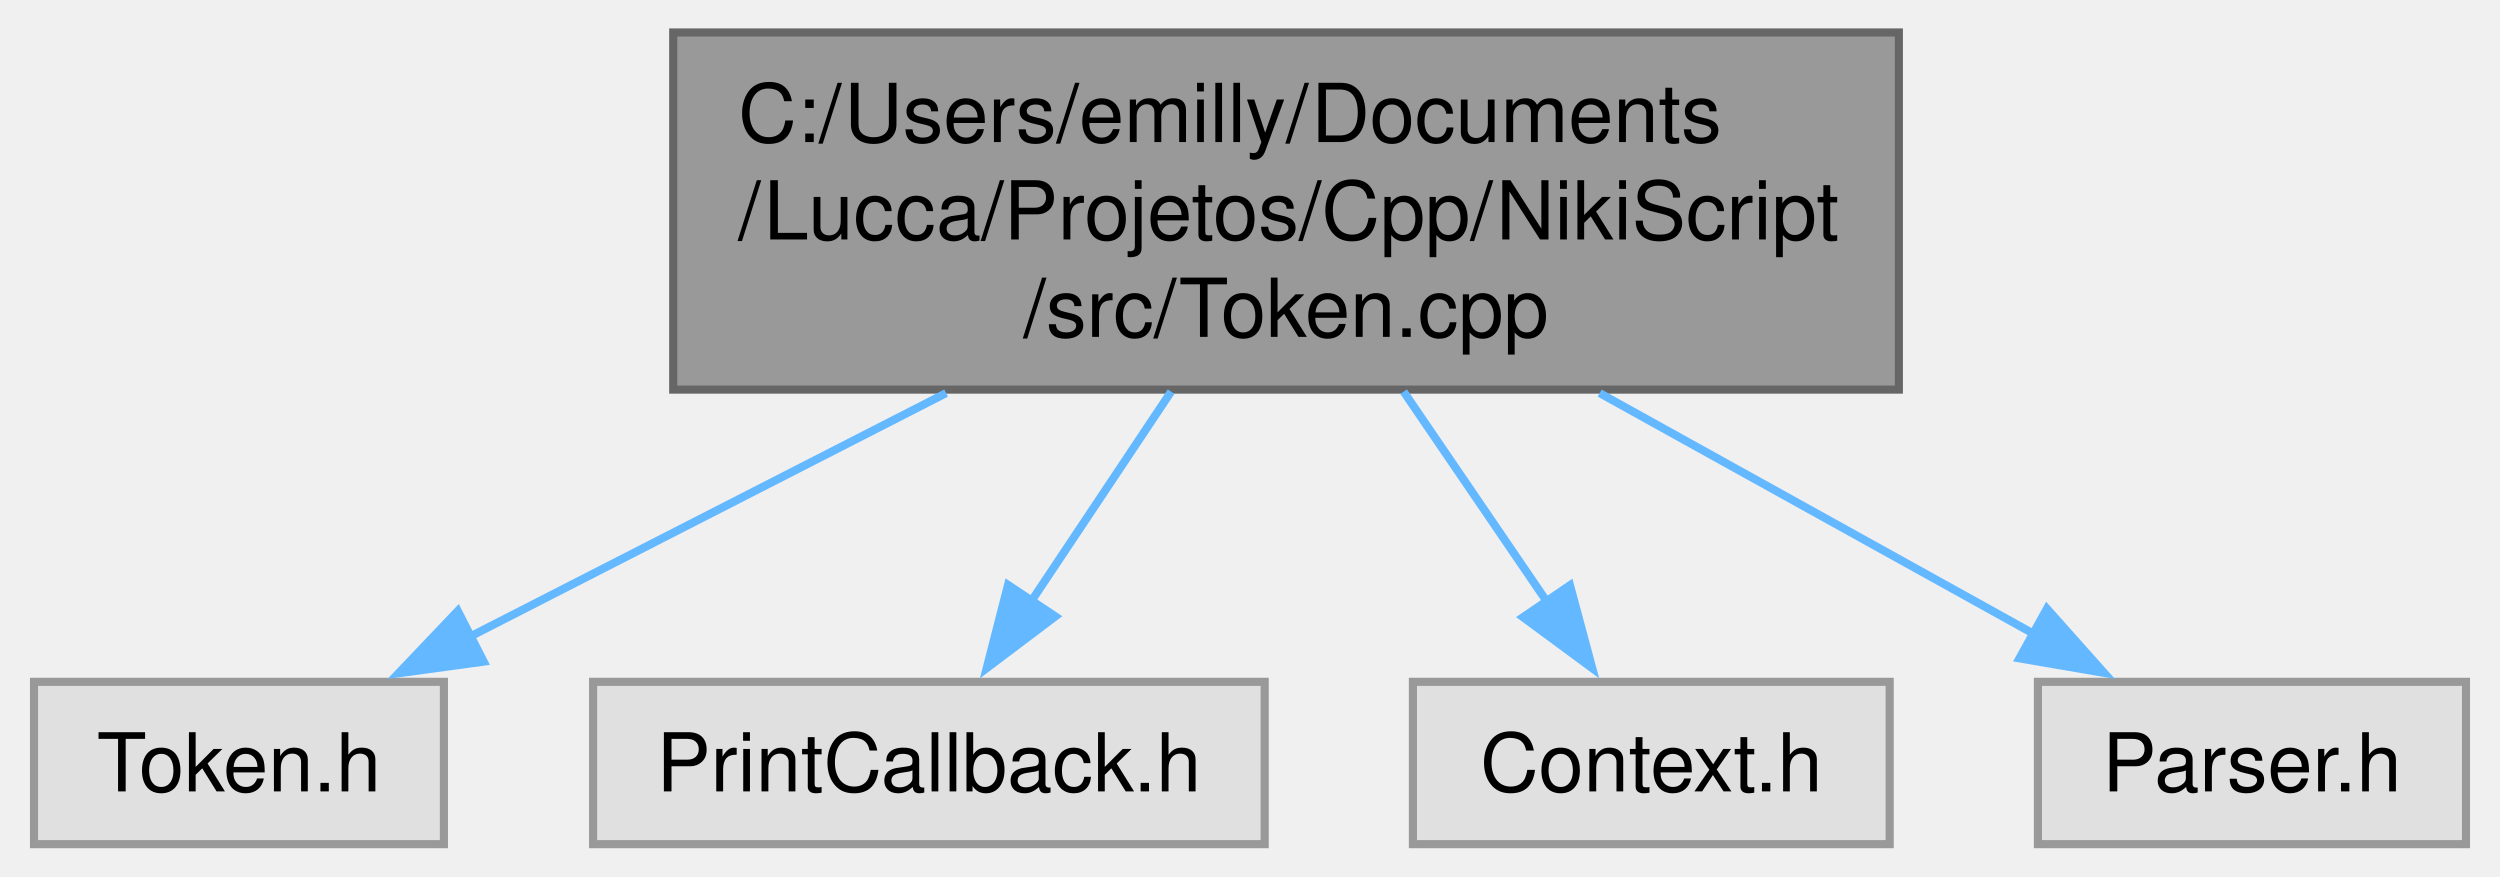
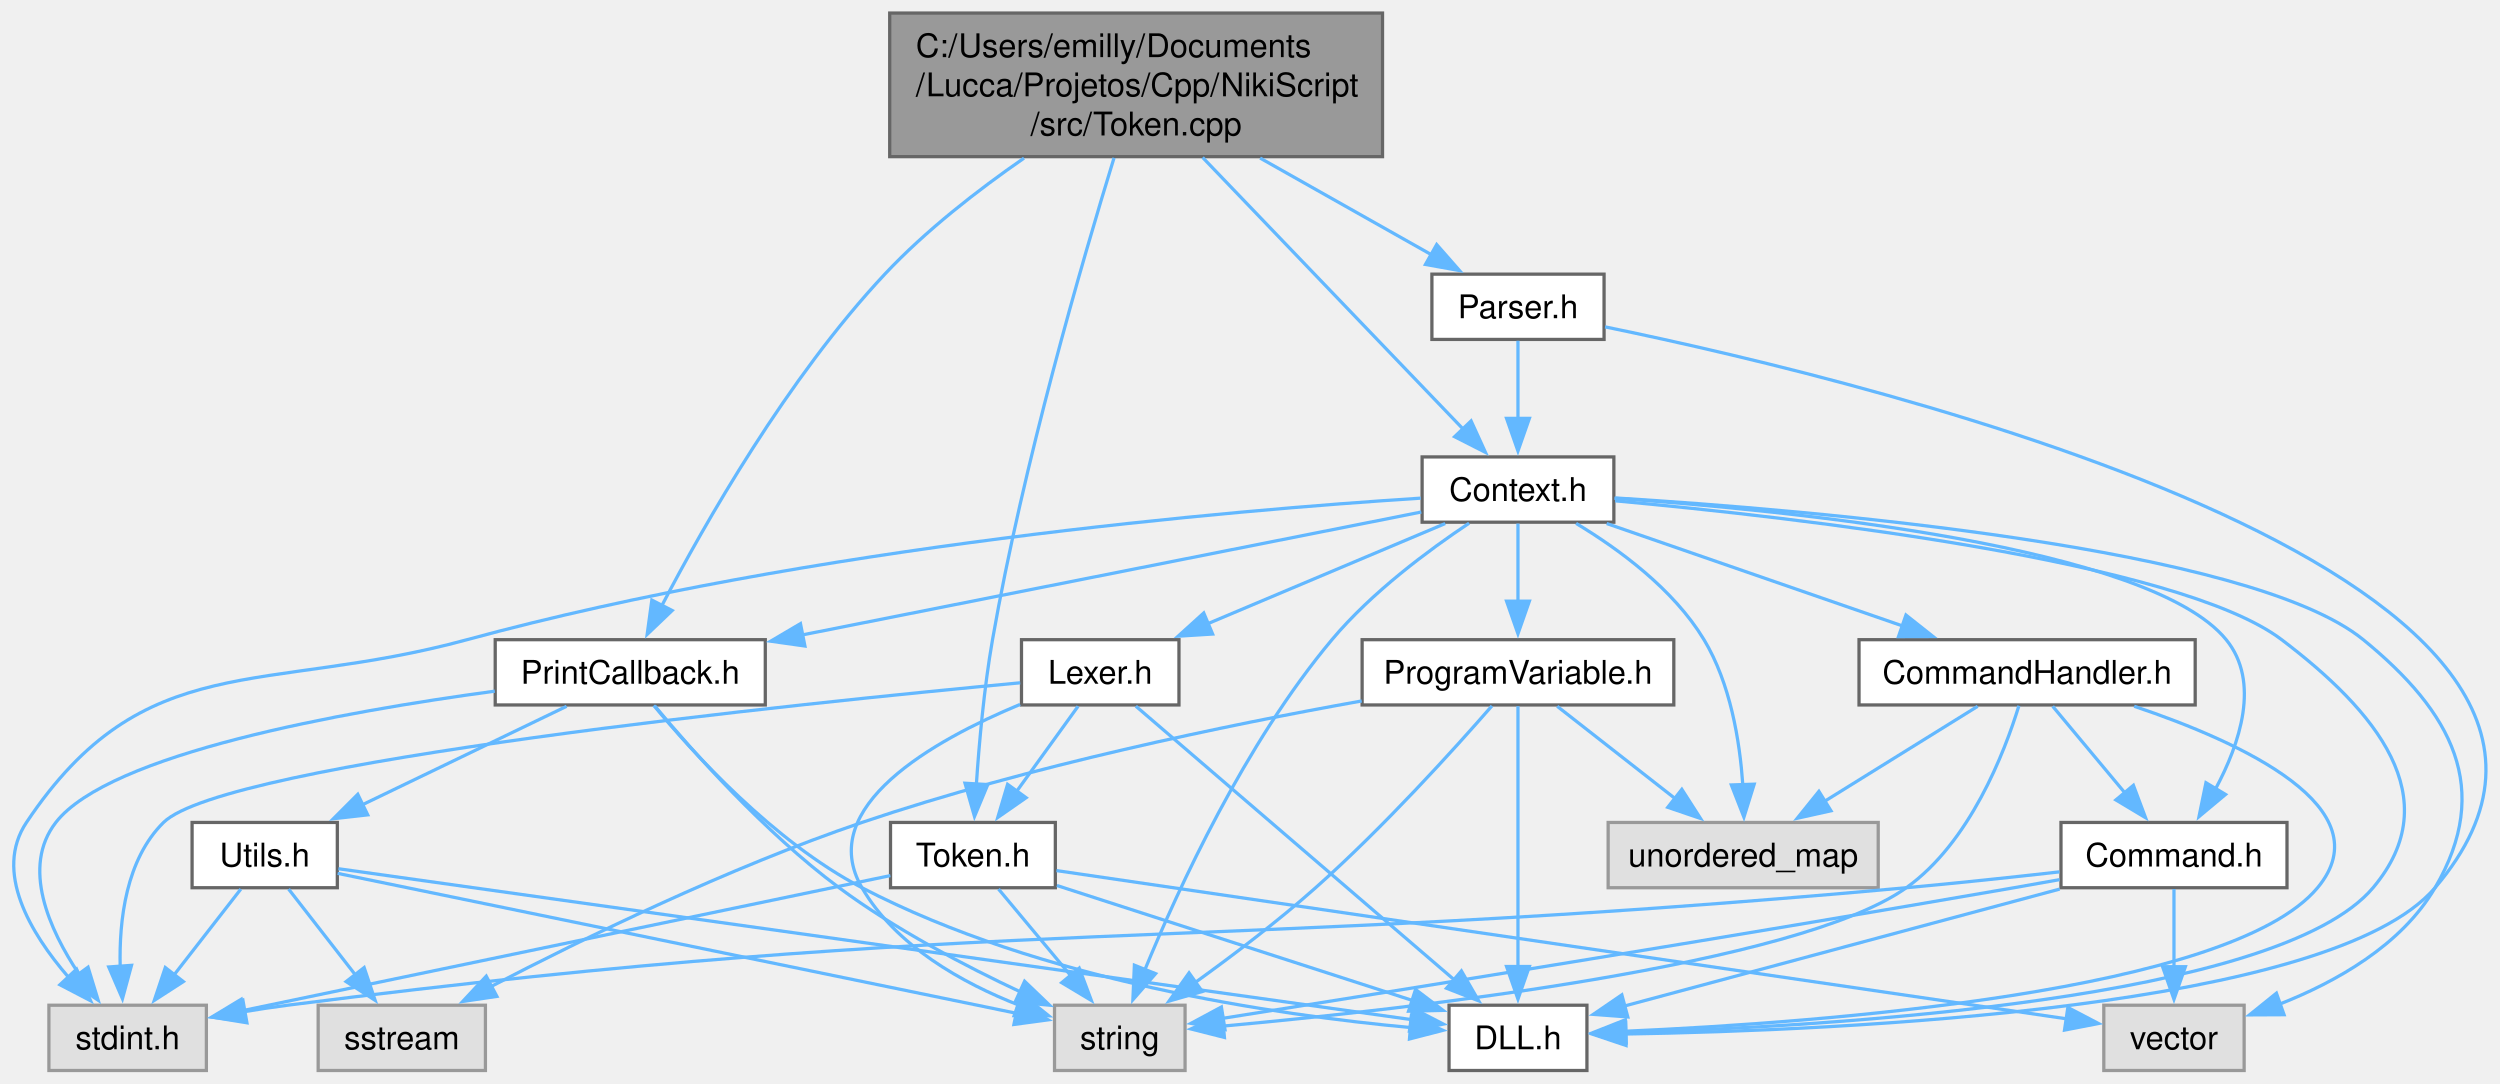
- <svg xmlns="http://www.w3.org/2000/svg" xmlns:xlink="http://www.w3.org/1999/xlink" width="308pt" height="108pt" viewBox="0.00 0.00 307.62 108.00">
-   <g id="graph0" class="graph" transform="scale(1 1) rotate(0) translate(4 104)">
+ <svg xmlns="http://www.w3.org/2000/svg" xmlns:xlink="http://www.w3.org/1999/xlink" width="766pt" height="332pt" viewBox="0.00 0.00 765.89 332.00">
+   <g id="graph0" class="graph" transform="scale(1 1) rotate(0) translate(4 328)">
    <g id="Node000001" class="node">
      <g id="a_Node000001">
        <a xlink:title=" ">
-           <polygon fill="#999999" stroke="#666666" points="229.75,-100 78.75,-100 78.75,-56 229.75,-56 229.75,-100" />
-           <text text-anchor="start" x="86.75" y="-86.5" font-family="Helvetica,sans-Serif" font-size="10.00">C:/Users/emilly/Documents</text>
-           <text text-anchor="start" x="86.75" y="-74.5" font-family="Helvetica,sans-Serif" font-size="10.00">/Lucca/Projetos/Cpp/NikiScript</text>
-           <text text-anchor="middle" x="154.25" y="-62.5" font-family="Helvetica,sans-Serif" font-size="10.00">/src/Token.cpp</text>
+           <polygon fill="#999999" stroke="#666666" points="419.55,-324 268.55,-324 268.55,-280 419.55,-280 419.55,-324" />
+           <text text-anchor="start" x="276.55" y="-310.5" font-family="Helvetica,sans-Serif" font-size="10.00">C:/Users/emilly/Documents</text>
+           <text text-anchor="start" x="276.55" y="-298.5" font-family="Helvetica,sans-Serif" font-size="10.00">/Lucca/Projetos/Cpp/NikiScript</text>
+           <text text-anchor="middle" x="344.05" y="-286.5" font-family="Helvetica,sans-Serif" font-size="10.00">/src/Token.cpp</text>
        </a>
      </g>
    </g>
    <g id="Node000002" class="node">
      <g id="a_Node000002">
-         <a xlink:title=" ">
-           <polygon fill="#e0e0e0" stroke="#999999" points="50.5,-20 0,-20 0,0 50.5,0 50.5,-20" />
-           <text text-anchor="middle" x="25.25" y="-6.5" font-family="Helvetica,sans-Serif" font-size="10.00">Token.h</text>
+         <a xlink:href="_token_8h.html" target="_top" xlink:title=" ">
+           <polygon fill="white" stroke="#666666" points="319.3,-76 268.8,-76 268.8,-56 319.3,-56 319.3,-76" />
+           <text text-anchor="middle" x="294.05" y="-62.5" font-family="Helvetica,sans-Serif" font-size="10.00">Token.h</text>
        </a>
      </g>
    </g>
    <g id="edge1_Node000001_Node000002" class="edge">
      <g id="a_edge1_Node000001_Node000002">
        <a xlink:title=" ">
-           <path fill="none" stroke="#63b8ff" d="M112.37,-55.57C93.12,-45.72 70.79,-34.3 53.55,-25.48" />
-           <polygon fill="#63b8ff" stroke="#63b8ff" points="55.4,-22.49 44.9,-21.05 52.21,-28.73 55.4,-22.49" />
+           <path fill="none" stroke="#63b8ff" d="M337.29,-279.64C327.5,-247.81 309.49,-185.9 300.05,-132 297.47,-117.27 295.96,-100.44 295.1,-87.61" />
+           <polygon fill="#63b8ff" stroke="#63b8ff" points="298.6,-87.61 294.53,-77.83 291.62,-88.02 298.6,-87.61" />
+         </a>
+       </g>
+     </g>
+     <g id="Node000007" class="node">
+       <g id="a_Node000007">
+         <a xlink:href="_print_callback_8h.html" target="_top" xlink:title=" ">
+           <polygon fill="white" stroke="#666666" points="230.43,-132 147.68,-132 147.68,-112 230.43,-112 230.43,-132" />
+           <text text-anchor="middle" x="189.05" y="-118.5" font-family="Helvetica,sans-Serif" font-size="10.00">PrintCallback.h</text>
+         </a>
+       </g>
+     </g>
+     <g id="edge6_Node000001_Node000007" class="edge">
+       <g id="a_edge6_Node000001_Node000007">
+         <a xlink:title=" ">
+           <path fill="none" stroke="#63b8ff" d="M309.7,-279.55C295.54,-269.75 279.57,-257.35 267.05,-244 237.26,-212.22 211.88,-167.62 198.71,-142.39" />
+           <polygon fill="#63b8ff" stroke="#63b8ff" points="201.9,-140.94 194.24,-133.63 195.67,-144.13 201.9,-140.94" />
+         </a>
+       </g>
+     </g>
+     <g id="Node000010" class="node">
+       <g id="a_Node000010">
+         <a xlink:href="_context_8h.html" target="_top" xlink:title=" ">
+           <polygon fill="white" stroke="#666666" points="490.43,-188 431.68,-188 431.68,-168 490.43,-168 490.43,-188" />
+           <text text-anchor="middle" x="461.05" y="-174.5" font-family="Helvetica,sans-Serif" font-size="10.00">Context.h</text>
+         </a>
+       </g>
+     </g>
+     <g id="edge15_Node000001_Node000010" class="edge">
+       <g id="a_edge15_Node000001_Node000010">
+         <a xlink:title=" ">
+           <path fill="none" stroke="#63b8ff" d="M364.43,-279.75C387.11,-256.11 423.31,-218.36 444.37,-196.4" />
+           <polygon fill="#63b8ff" stroke="#63b8ff" points="446.69,-199.03 451.09,-189.39 441.64,-194.19 446.69,-199.03" />
+         </a>
+       </g>
+     </g>
+     <g id="Node000016" class="node">
+       <g id="a_Node000016">
+         <a xlink:href="_parser_8h.html" target="_top" xlink:title=" ">
+           <polygon fill="white" stroke="#666666" points="487.43,-244 434.68,-244 434.68,-224 487.43,-224 487.43,-244" />
+           <text text-anchor="middle" x="461.05" y="-230.5" font-family="Helvetica,sans-Serif" font-size="10.00">Parser.h</text>
+         </a>
+       </g>
+     </g>
+     <g id="edge42_Node000001_Node000016" class="edge">
+       <g id="a_edge42_Node000001_Node000016">
+         <a xlink:title=" ">
+           <path fill="none" stroke="#63b8ff" d="M382.04,-279.57C399.17,-269.91 418.99,-258.73 434.49,-249.98" />
+           <polygon fill="#63b8ff" stroke="#63b8ff" points="436.14,-253.07 443.13,-245.11 432.7,-246.97 436.14,-253.07" />
        </a>
      </g>
    </g>
    <g id="Node000003" class="node">
      <g id="a_Node000003">
        <a xlink:title=" ">
-           <polygon fill="#e0e0e0" stroke="#999999" points="151.62,-20 68.88,-20 68.88,0 151.62,0 151.62,-20" />
-           <text text-anchor="middle" x="110.25" y="-6.5" font-family="Helvetica,sans-Serif" font-size="10.00">PrintCallback.h</text>
-         </a>
-       </g>
-     </g>
-     <g id="edge2_Node000001_Node000003" class="edge">
-       <g id="a_edge2_Node000001_Node000003">
-         <a xlink:title=" ">
-           <path fill="none" stroke="#63b8ff" d="M140.09,-55.75C134.5,-47.38 128.15,-37.85 122.74,-29.74" />
-           <polygon fill="#63b8ff" stroke="#63b8ff" points="125.83,-28.06 117.37,-21.68 120,-31.94 125.83,-28.06" />
+           <polygon fill="#e0e0e0" stroke="#999999" points="59.18,-20 10.93,-20 10.93,0 59.18,0 59.18,-20" />
+           <text text-anchor="middle" x="35.05" y="-6.5" font-family="Helvetica,sans-Serif" font-size="10.00">stdint.h</text>
+         </a>
+       </g>
+     </g>
+     <g id="edge2_Node000002_Node000003" class="edge">
+       <g id="a_edge2_Node000002_Node000003">
+         <a xlink:title=" ">
+           <path fill="none" stroke="#63b8ff" d="M268.75,-59.72C222.36,-50.05 123.61,-29.46 70.54,-18.4" />
+           <polygon fill="#63b8ff" stroke="#63b8ff" points="71.31,-14.98 60.81,-16.37 69.88,-21.84 71.31,-14.98" />
        </a>
      </g>
    </g>
    <g id="Node000004" class="node">
      <g id="a_Node000004">
        <a xlink:title=" ">
-           <polygon fill="#e0e0e0" stroke="#999999" points="228.62,-20 169.88,-20 169.88,0 228.62,0 228.62,-20" />
-           <text text-anchor="middle" x="199.25" y="-6.5" font-family="Helvetica,sans-Serif" font-size="10.00">Context.h</text>
-         </a>
-       </g>
-     </g>
-     <g id="edge3_Node000001_Node000004" class="edge">
-       <g id="a_edge3_Node000001_Node000004">
-         <a xlink:title=" ">
-           <path fill="none" stroke="#63b8ff" d="M168.74,-55.75C174.44,-47.38 180.95,-37.85 186.48,-29.74" />
-           <polygon fill="#63b8ff" stroke="#63b8ff" points="189.23,-31.9 191.98,-21.67 183.45,-27.96 189.23,-31.9" />
+           <polygon fill="#e0e0e0" stroke="#999999" points="359.05,-20 319.05,-20 319.05,0 359.05,0 359.05,-20" />
+           <text text-anchor="middle" x="339.05" y="-6.5" font-family="Helvetica,sans-Serif" font-size="10.00">string</text>
+         </a>
+       </g>
+     </g>
+     <g id="edge3_Node000002_Node000004" class="edge">
+       <g id="a_edge3_Node000002_Node000004">
+         <a xlink:title=" ">
+           <path fill="none" stroke="#63b8ff" d="M301.89,-55.59C308.02,-48.24 316.72,-37.8 324.17,-28.87" />
+           <polygon fill="#63b8ff" stroke="#63b8ff" points="326.62,-31.38 330.34,-21.46 321.25,-26.9 326.62,-31.38" />
        </a>
      </g>
    </g>
    <g id="Node000005" class="node">
      <g id="a_Node000005">
        <a xlink:title=" ">
-           <polygon fill="#e0e0e0" stroke="#999999" points="299.62,-20 246.88,-20 246.88,0 299.62,0 299.62,-20" />
-           <text text-anchor="middle" x="273.25" y="-6.5" font-family="Helvetica,sans-Serif" font-size="10.00">Parser.h</text>
-         </a>
-       </g>
-     </g>
-     <g id="edge4_Node000001_Node000005" class="edge">
-       <g id="a_edge4_Node000001_Node000005">
-         <a xlink:title=" ">
-           <path fill="none" stroke="#63b8ff" d="M192.89,-55.57C210.48,-45.81 230.86,-34.51 246.69,-25.73" />
-           <polygon fill="#63b8ff" stroke="#63b8ff" points="247.99,-29.01 255.04,-21.1 244.6,-22.89 247.99,-29.01" />
+           <polygon fill="#e0e0e0" stroke="#999999" points="683.55,-20 640.55,-20 640.55,0 683.55,0 683.55,-20" />
+           <text text-anchor="middle" x="662.05" y="-6.5" font-family="Helvetica,sans-Serif" font-size="10.00">vector</text>
+         </a>
+       </g>
+     </g>
+     <g id="edge4_Node000002_Node000005" class="edge">
+       <g id="a_edge4_Node000002_Node000005">
+         <a xlink:title=" ">
+           <path fill="none" stroke="#63b8ff" d="M319.64,-61.25C384.8,-51.68 556.94,-26.42 629.29,-15.81" />
+           <polygon fill="#63b8ff" stroke="#63b8ff" points="629.53,-19.31 638.91,-14.4 628.51,-12.38 629.53,-19.31" />
+         </a>
+       </g>
+     </g>
+     <g id="Node000006" class="node">
+       <g id="a_Node000006">
+         <a xlink:href="_d_l_l_8h.html" target="_top" xlink:title=" ">
+           <polygon fill="white" stroke="#666666" points="482.18,-20 439.93,-20 439.93,0 482.18,0 482.18,-20" />
+           <text text-anchor="middle" x="461.05" y="-6.5" font-family="Helvetica,sans-Serif" font-size="10.00">DLL.h</text>
+         </a>
+       </g>
+     </g>
+     <g id="edge5_Node000002_Node000006" class="edge">
+       <g id="a_edge5_Node000002_Node000006">
+         <a xlink:title=" ">
+           <path fill="none" stroke="#63b8ff" d="M319.78,-56.68C349.04,-47.22 396.85,-31.76 428.63,-21.49" />
+           <polygon fill="#63b8ff" stroke="#63b8ff" points="429.67,-24.83 438.11,-18.42 427.52,-18.17 429.67,-24.83" />
+         </a>
+       </g>
+     </g>
+     <g id="edge7_Node000007_Node000003" class="edge">
+       <g id="a_edge7_Node000007_Node000003">
+         <a xlink:title=" ">
+           <path fill="none" stroke="#63b8ff" d="M147.55,-116.23C100.87,-109.92 29.4,-97.05 13.05,-76 2.47,-62.37 10.91,-43.36 20.23,-29.41" />
+           <polygon fill="#63b8ff" stroke="#63b8ff" points="22.92,-31.66 26.02,-21.53 17.28,-27.52 22.92,-31.66" />
+         </a>
+       </g>
+     </g>
+     <g id="edge8_Node000007_Node000004" class="edge">
+       <g id="a_edge8_Node000007_Node000004">
+         <a xlink:title=" ">
+           <path fill="none" stroke="#63b8ff" d="M196.57,-111.7C207.81,-98.21 230.15,-72.97 253.05,-56 270.32,-43.21 291.73,-31.99 308.86,-23.96" />
+           <polygon fill="#63b8ff" stroke="#63b8ff" points="309.88,-27.34 317.53,-20.01 306.98,-20.97 309.88,-27.34" />
+         </a>
+       </g>
+     </g>
+     <g id="edge9_Node000007_Node000006" class="edge">
+       <g id="a_edge9_Node000007_Node000006">
+         <a xlink:title=" ">
+           <path fill="none" stroke="#63b8ff" d="M196.27,-111.84C208.04,-97.58 232.79,-70.22 260.05,-56 314.74,-27.48 386.97,-16.96 428.29,-13.14" />
+           <polygon fill="#63b8ff" stroke="#63b8ff" points="428.39,-16.64 438.07,-12.31 427.81,-9.66 428.39,-16.64" />
+         </a>
+       </g>
+     </g>
+     <g id="Node000008" class="node">
+       <g id="a_Node000008">
+         <a xlink:href="_utils_8h.html" target="_top" xlink:title=" ">
+           <polygon fill="white" stroke="#666666" points="99.3,-76 54.8,-76 54.8,-56 99.3,-56 99.3,-76" />
+           <text text-anchor="middle" x="77.05" y="-62.5" font-family="Helvetica,sans-Serif" font-size="10.00">Utils.h</text>
+         </a>
+       </g>
+     </g>
+     <g id="edge10_Node000007_Node000008" class="edge">
+       <g id="a_edge10_Node000007_Node000008">
+         <a xlink:title=" ">
+           <path fill="none" stroke="#63b8ff" d="M169.55,-111.59C152.31,-103.28 126.9,-91.03 107.07,-81.47" />
+           <polygon fill="#63b8ff" stroke="#63b8ff" points="108.61,-78.33 98.08,-77.14 105.57,-84.63 108.61,-78.33" />
+         </a>
+       </g>
+     </g>
+     <g id="edge11_Node000008_Node000003" class="edge">
+       <g id="a_edge11_Node000008_Node000003">
+         <a xlink:title=" ">
+           <path fill="none" stroke="#63b8ff" d="M69.74,-55.59C64.08,-48.32 56.07,-38.02 49.17,-29.15" />
+           <polygon fill="#63b8ff" stroke="#63b8ff" points="52.12,-27.24 43.22,-21.49 46.59,-31.54 52.12,-27.24" />
+         </a>
+       </g>
+     </g>
+     <g id="edge12_Node000008_Node000004" class="edge">
+       <g id="a_edge12_Node000008_Node000004">
+         <a xlink:title=" ">
+           <path fill="none" stroke="#63b8ff" d="M99.39,-60.4C145.99,-50.79 253.66,-28.6 307.38,-17.53" />
+           <polygon fill="#63b8ff" stroke="#63b8ff" points="308.02,-20.97 317.11,-15.52 306.61,-14.11 308.02,-20.97" />
+         </a>
+       </g>
+     </g>
+     <g id="edge14_Node000008_Node000006" class="edge">
+       <g id="a_edge14_Node000008_Node000006">
+         <a xlink:title=" ">
+           <path fill="none" stroke="#63b8ff" d="M99.64,-61.82C164.65,-52.68 352.41,-26.28 428.47,-15.58" />
+           <polygon fill="#63b8ff" stroke="#63b8ff" points="428.77,-19.07 438.19,-14.22 427.8,-12.14 428.77,-19.07" />
+         </a>
+       </g>
+     </g>
+     <g id="Node000009" class="node">
+       <g id="a_Node000009">
+         <a xlink:title=" ">
+           <polygon fill="#e0e0e0" stroke="#999999" points="144.68,-20 93.43,-20 93.43,0 144.68,0 144.68,-20" />
+           <text text-anchor="middle" x="119.05" y="-6.5" font-family="Helvetica,sans-Serif" font-size="10.00">sstream</text>
+         </a>
+       </g>
+     </g>
+     <g id="edge13_Node000008_Node000009" class="edge">
+       <g id="a_edge13_Node000008_Node000009">
+         <a xlink:title=" ">
+           <path fill="none" stroke="#63b8ff" d="M84.37,-55.59C90.03,-48.32 98.04,-38.02 104.94,-29.15" />
+           <polygon fill="#63b8ff" stroke="#63b8ff" points="107.52,-31.54 110.89,-21.49 101.99,-27.24 107.52,-31.54" />
+         </a>
+       </g>
+     </g>
+     <g id="edge17_Node000010_Node000003" class="edge">
+       <g id="a_edge17_Node000010_Node000003">
+         <a xlink:title=" ">
+           <path fill="none" stroke="#63b8ff" d="M431.25,-175.37C373.8,-171.67 244.16,-160.64 139.05,-132 76.38,-114.92 40.13,-130.02 4.05,-76 -5.99,-60.96 5.21,-42.17 16.85,-28.67" />
+           <polygon fill="#63b8ff" stroke="#63b8ff" points="19.41,-31.06 23.7,-21.38 14.3,-26.27 19.41,-31.06" />
+         </a>
+       </g>
+     </g>
+     <g id="edge18_Node000010_Node000004" class="edge">
+       <g id="a_edge18_Node000010_Node000004">
+         <a xlink:title=" ">
+           <path fill="none" stroke="#63b8ff" d="M446.08,-167.7C433.69,-159.45 416.2,-146.49 404.05,-132 377.47,-100.29 357.06,-55.98 346.67,-30.71" />
+           <polygon fill="#63b8ff" stroke="#63b8ff" points="350.02,-29.67 343.06,-21.68 343.52,-32.26 350.02,-29.67" />
+         </a>
+       </g>
+     </g>
+     <g id="edge16_Node000010_Node000005" class="edge">
+       <g id="a_edge16_Node000010_Node000005">
+         <a xlink:title=" ">
+           <path fill="none" stroke="#63b8ff" d="M490.89,-175.43C551.31,-171.69 685.31,-160.34 720.05,-132 747.3,-109.77 759.81,-86.35 742.05,-56 731.73,-38.34 711.64,-27.08 694.18,-20.24" />
+           <polygon fill="#63b8ff" stroke="#63b8ff" points="695.78,-17.09 685.19,-17.04 693.44,-23.69 695.78,-17.09" />
+         </a>
+       </g>
+     </g>
+     <g id="edge41_Node000010_Node000006" class="edge">
+       <g id="a_edge41_Node000010_Node000006">
+         <a xlink:title=" ">
+           <path fill="none" stroke="#63b8ff" d="M490.81,-174.55C546.4,-169.45 663.24,-156.11 695.05,-132 723.74,-110.26 746.25,-83.52 723.05,-56 694.06,-21.6 557.31,-13.5 493.71,-11.59" />
+           <polygon fill="#63b8ff" stroke="#63b8ff" points="493.98,-8.09 483.89,-11.33 493.8,-15.09 493.98,-8.09" />
+         </a>
+       </g>
+     </g>
+     <g id="edge30_Node000010_Node000007" class="edge">
+       <g id="a_edge30_Node000010_Node000007">
+         <a xlink:title=" ">
+           <path fill="none" stroke="#63b8ff" d="M431.43,-171.12C385.96,-162.09 298.31,-144.69 241.81,-133.47" />
+           <polygon fill="#63b8ff" stroke="#63b8ff" points="242.57,-130.06 232.08,-131.54 241.21,-136.92 242.57,-130.06" />
+         </a>
+       </g>
+     </g>
+     <g id="Node000011" class="node">
+       <g id="a_Node000011">
+         <a xlink:title=" ">
+           <polygon fill="#e0e0e0" stroke="#999999" points="571.43,-76 488.68,-76 488.68,-56 571.43,-56 571.43,-76" />
+           <text text-anchor="middle" x="530.05" y="-62.5" font-family="Helvetica,sans-Serif" font-size="10.00">unordered_map</text>
+         </a>
+       </g>
+     </g>
+     <g id="edge19_Node000010_Node000011" class="edge">
+       <g id="a_edge19_Node000010_Node000011">
+         <a xlink:title=" ">
+           <path fill="none" stroke="#63b8ff" d="M478.86,-167.63C491.82,-159.84 508.68,-147.55 518.05,-132 526.14,-118.59 529.01,-101.02 529.94,-87.53" />
+           <polygon fill="#63b8ff" stroke="#63b8ff" points="533.43,-87.73 530.28,-77.62 526.43,-87.49 533.43,-87.73" />
+         </a>
+       </g>
+     </g>
+     <g id="Node000012" class="node">
+       <g id="a_Node000012">
+         <a xlink:href="_command_8h.html" target="_top" xlink:title=" ">
+           <polygon fill="white" stroke="#666666" points="696.68,-76 627.43,-76 627.43,-56 696.68,-56 696.68,-76" />
+           <text text-anchor="middle" x="662.05" y="-62.5" font-family="Helvetica,sans-Serif" font-size="10.00">Command.h</text>
+         </a>
+       </g>
+     </g>
+     <g id="edge20_Node000010_Node000012" class="edge">
+       <g id="a_edge20_Node000010_Node000012">
+         <a xlink:title=" ">
+           <path fill="none" stroke="#63b8ff" d="M490.59,-175.34C544.33,-171.64 654.74,-160.65 678.05,-132 688.58,-119.07 682.28,-100.22 674.72,-86.15" />
+           <polygon fill="#63b8ff" stroke="#63b8ff" points="677.85,-84.58 669.72,-77.79 671.85,-88.17 677.85,-84.58" />
+         </a>
+       </g>
+     </g>
+     <g id="Node000013" class="node">
+       <g id="a_Node000013">
+         <a xlink:href="_command_handler_8h.html" target="_top" xlink:title=" ">
+           <polygon fill="white" stroke="#666666" points="668.55,-132 565.55,-132 565.55,-112 668.55,-112 668.55,-132" />
+           <text text-anchor="middle" x="617.05" y="-118.5" font-family="Helvetica,sans-Serif" font-size="10.00">CommandHandler.h</text>
+         </a>
+       </g>
+     </g>
+     <g id="edge25_Node000010_Node000013" class="edge">
+       <g id="a_edge25_Node000010_Node000013">
+         <a xlink:title=" ">
+           <path fill="none" stroke="#63b8ff" d="M488.23,-167.59C513.35,-158.9 550.93,-145.89 579.03,-136.16" />
+           <polygon fill="#63b8ff" stroke="#63b8ff" points="579.93,-139.55 588.24,-132.97 577.64,-132.94 579.93,-139.55" />
+         </a>
+       </g>
+     </g>
+     <g id="Node000014" class="node">
+       <g id="a_Node000014">
+         <a xlink:href="_program_variable_8h.html" target="_top" xlink:title=" ">
+           <polygon fill="white" stroke="#666666" points="508.8,-132 413.3,-132 413.3,-112 508.8,-112 508.8,-132" />
+           <text text-anchor="middle" x="461.05" y="-118.5" font-family="Helvetica,sans-Serif" font-size="10.00">ProgramVariable.h</text>
+         </a>
+       </g>
+     </g>
+     <g id="edge31_Node000010_Node000014" class="edge">
+       <g id="a_edge31_Node000010_Node000014">
+         <a xlink:title=" ">
+           <path fill="none" stroke="#63b8ff" d="M461.05,-167.59C461.05,-161.01 461.05,-151.96 461.05,-143.73" />
+           <polygon fill="#63b8ff" stroke="#63b8ff" points="464.55,-143.81 461.05,-133.81 457.55,-143.81 464.55,-143.81" />
+         </a>
+       </g>
+     </g>
+     <g id="Node000015" class="node">
+       <g id="a_Node000015">
+         <a xlink:href="_lexer_8h.html" target="_top" xlink:title=" ">
+           <polygon fill="white" stroke="#666666" points="357.18,-132 308.93,-132 308.93,-112 357.18,-112 357.18,-132" />
+           <text text-anchor="middle" x="333.05" y="-118.5" font-family="Helvetica,sans-Serif" font-size="10.00">Lexer.h</text>
+         </a>
+       </g>
+     </g>
+     <g id="edge36_Node000010_Node000015" class="edge">
+       <g id="a_edge36_Node000010_Node000015">
+         <a xlink:title=" ">
+           <path fill="none" stroke="#63b8ff" d="M438.76,-167.59C418.69,-159.13 388.94,-146.58 366.1,-136.94" />
+           <polygon fill="#63b8ff" stroke="#63b8ff" points="367.49,-133.73 356.92,-133.07 364.77,-140.18 367.49,-133.73" />
+         </a>
+       </g>
+     </g>
+     <g id="edge23_Node000012_Node000003" class="edge">
+       <g id="a_edge23_Node000012_Node000003">
+         <a xlink:title=" ">
+           <path fill="none" stroke="#63b8ff" d="M626.97,-60.86C612.46,-59.22 595.46,-57.4 580.05,-56 359.94,-35.94 303.3,-48.01 84.05,-20 79.69,-19.44 75.13,-18.75 70.61,-18" />
+           <polygon fill="#63b8ff" stroke="#63b8ff" points="71.6,-14.62 61.14,-16.32 70.38,-21.51 71.6,-14.62" />
+         </a>
+       </g>
+     </g>
+     <g id="edge22_Node000012_Node000004" class="edge">
+       <g id="a_edge22_Node000012_Node000004">
+         <a xlink:title=" ">
+           <path fill="none" stroke="#63b8ff" d="M627,-58.48C622.32,-57.63 617.57,-56.79 613.05,-56 525.34,-40.74 421.57,-24.08 370.57,-15.98" />
+           <polygon fill="#63b8ff" stroke="#63b8ff" points="371.28,-12.55 360.85,-14.44 370.18,-19.46 371.28,-12.55" />
+         </a>
+       </g>
+     </g>
+     <g id="edge21_Node000012_Node000005" class="edge">
+       <g id="a_edge21_Node000012_Node000005">
+         <a xlink:title=" ">
+           <path fill="none" stroke="#63b8ff" d="M662.05,-55.59C662.05,-49.01 662.05,-39.96 662.05,-31.73" />
+           <polygon fill="#63b8ff" stroke="#63b8ff" points="665.55,-31.81 662.05,-21.81 658.55,-31.81 665.55,-31.81" />
+         </a>
+       </g>
+     </g>
+     <g id="edge24_Node000012_Node000006" class="edge">
+       <g id="a_edge24_Node000012_Node000006">
+         <a xlink:title=" ">
+           <path fill="none" stroke="#63b8ff" d="M627.04,-55.59C589.49,-45.51 530.33,-29.61 493.71,-19.77" />
+           <polygon fill="#63b8ff" stroke="#63b8ff" points="494.7,-16.41 484.13,-17.2 492.88,-23.18 494.7,-16.41" />
+         </a>
+       </g>
+     </g>
+     <g id="edge27_Node000013_Node000004" class="edge">
+       <g id="a_edge27_Node000013_Node000004">
+         <a xlink:title=" ">
+           <path fill="none" stroke="#63b8ff" d="M614.54,-111.76C610.11,-97.38 599.51,-69.86 580.05,-56 546.8,-32.31 428.03,-18.85 370.6,-13.6" />
+           <polygon fill="#63b8ff" stroke="#63b8ff" points="371.11,-10.13 360.84,-12.73 370.49,-17.1 371.11,-10.13" />
+         </a>
+       </g>
+     </g>
+     <g id="edge29_Node000013_Node000006" class="edge">
+       <g id="a_edge29_Node000013_Node000006">
+         <a xlink:title=" ">
+           <path fill="none" stroke="#63b8ff" d="M649.86,-111.6C682.93,-100.49 726.38,-80.4 706.05,-56 679.39,-23.99 554.1,-14.67 493.73,-12.02" />
+           <polygon fill="#63b8ff" stroke="#63b8ff" points="494.22,-8.54 484.09,-11.64 493.94,-15.53 494.22,-8.54" />
+         </a>
+       </g>
+     </g>
+     <g id="edge26_Node000013_Node000011" class="edge">
+       <g id="a_edge26_Node000013_Node000011">
+         <a xlink:title=" ">
+           <path fill="none" stroke="#63b8ff" d="M601.9,-111.59C589,-103.59 570.22,-91.93 555.1,-82.54" />
+           <polygon fill="#63b8ff" stroke="#63b8ff" points="556.95,-79.58 546.61,-77.28 553.26,-85.53 556.95,-79.58" />
+         </a>
+       </g>
+     </g>
+     <g id="edge28_Node000013_Node000012" class="edge">
+       <g id="a_edge28_Node000013_Node000012">
+         <a xlink:title=" ">
+           <path fill="none" stroke="#63b8ff" d="M624.89,-111.59C631.02,-104.24 639.72,-93.8 647.17,-84.87" />
+           <polygon fill="#63b8ff" stroke="#63b8ff" points="649.62,-87.38 653.34,-77.46 644.25,-82.9 649.62,-87.38" />
+         </a>
+       </g>
+     </g>
+     <g id="edge32_Node000014_Node000004" class="edge">
+       <g id="a_edge32_Node000014_Node000004">
+         <a xlink:title=" ">
+           <path fill="none" stroke="#63b8ff" d="M453.07,-111.71C441.68,-98.66 419.81,-74.43 399.05,-56 387.46,-45.7 373.66,-35.24 362.23,-27.01" />
+           <polygon fill="#63b8ff" stroke="#63b8ff" points="364.32,-24.2 354.13,-21.27 360.27,-29.91 364.32,-24.2" />
+         </a>
+       </g>
+     </g>
+     <g id="edge35_Node000014_Node000006" class="edge">
+       <g id="a_edge35_Node000014_Node000006">
+         <a xlink:title=" ">
+           <path fill="none" stroke="#63b8ff" d="M461.05,-111.62C461.05,-94.01 461.05,-55.59 461.05,-31.65" />
+           <polygon fill="#63b8ff" stroke="#63b8ff" points="464.55,-31.87 461.05,-21.87 457.55,-31.87 464.55,-31.87" />
+         </a>
+       </g>
+     </g>
+     <g id="edge33_Node000014_Node000009" class="edge">
+       <g id="a_edge33_Node000014_Node000009">
+         <a xlink:title=" ">
+           <path fill="none" stroke="#63b8ff" d="M413.17,-113.23C371.95,-105.85 311.21,-93.3 260.05,-76 219.25,-62.2 174.45,-40.31 146.54,-25.8" />
+           <polygon fill="#63b8ff" stroke="#63b8ff" points="148.19,-22.71 137.71,-21.15 144.93,-28.9 148.19,-22.71" />
+         </a>
+       </g>
+     </g>
+     <g id="edge34_Node000014_Node000011" class="edge">
+       <g id="a_edge34_Node000014_Node000011">
+         <a xlink:title=" ">
+           <path fill="none" stroke="#63b8ff" d="M473.07,-111.59C483.07,-103.77 497.52,-92.46 509.36,-83.19" />
+           <polygon fill="#63b8ff" stroke="#63b8ff" points="511.26,-86.15 516.98,-77.23 506.95,-80.64 511.26,-86.15" />
+         </a>
+       </g>
+     </g>
+     <g id="edge39_Node000015_Node000002" class="edge">
+       <g id="a_edge39_Node000015_Node000002">
+         <a xlink:title=" ">
+           <path fill="none" stroke="#63b8ff" d="M326.26,-111.59C321.06,-104.39 313.72,-94.23 307.37,-85.43" />
+           <polygon fill="#63b8ff" stroke="#63b8ff" points="310.35,-83.58 301.66,-77.53 304.67,-87.68 310.35,-83.58" />
+         </a>
+       </g>
+     </g>
+     <g id="edge37_Node000015_Node000003" class="edge">
+       <g id="a_edge37_Node000015_Node000003">
+         <a xlink:title=" ">
+           <path fill="none" stroke="#63b8ff" d="M308.54,-118.79C242.52,-112.62 64.71,-94.43 46.05,-76 34.59,-64.68 32.41,-46.15 32.77,-31.77" />
+           <polygon fill="#63b8ff" stroke="#63b8ff" points="36.24,-32.22 33.46,-21.99 29.26,-31.72 36.24,-32.22" />
+         </a>
+       </g>
+     </g>
+     <g id="edge38_Node000015_Node000004" class="edge">
+       <g id="a_edge38_Node000015_Node000004">
+         <a xlink:title=" ">
+           <path fill="none" stroke="#63b8ff" d="M308.5,-112.17C282.07,-101.18 245.64,-80.79 260.05,-56 270.43,-38.14 290.84,-26.79 308.31,-19.95" />
+           <polygon fill="#63b8ff" stroke="#63b8ff" points="309.02,-23.41 317.27,-16.76 306.68,-16.81 309.02,-23.41" />
+         </a>
+       </g>
+     </g>
+     <g id="edge40_Node000015_Node000006" class="edge">
+       <g id="a_edge40_Node000015_Node000006">
+         <a xlink:title=" ">
+           <path fill="none" stroke="#63b8ff" d="M343.97,-111.62C365.6,-93.03 414.18,-51.28 441.48,-27.82" />
+           <polygon fill="#63b8ff" stroke="#63b8ff" points="443.72,-30.51 449.02,-21.34 439.16,-25.2 443.72,-30.51" />
+         </a>
+       </g>
+     </g>
+     <g id="edge44_Node000016_Node000006" class="edge">
+       <g id="a_edge44_Node000016_Node000006">
+         <a xlink:title=" ">
+           <path fill="none" stroke="#63b8ff" d="M487.73,-227.85C571.96,-210.49 822.11,-149.89 742.05,-56 710.45,-18.94 560.85,-12.27 493.75,-11.17" />
+           <polygon fill="#63b8ff" stroke="#63b8ff" points="494.16,-7.67 484.12,-11.04 494.07,-14.67 494.16,-7.67" />
+         </a>
+       </g>
+     </g>
+     <g id="edge43_Node000016_Node000010" class="edge">
+       <g id="a_edge43_Node000016_Node000010">
+         <a xlink:title=" ">
+           <path fill="none" stroke="#63b8ff" d="M461.05,-223.59C461.05,-217.01 461.05,-207.96 461.05,-199.73" />
+           <polygon fill="#63b8ff" stroke="#63b8ff" points="464.55,-199.81 461.05,-189.81 457.55,-199.81 464.55,-199.81" />
        </a>
      </g>
    </g>
  </g>
</svg>
